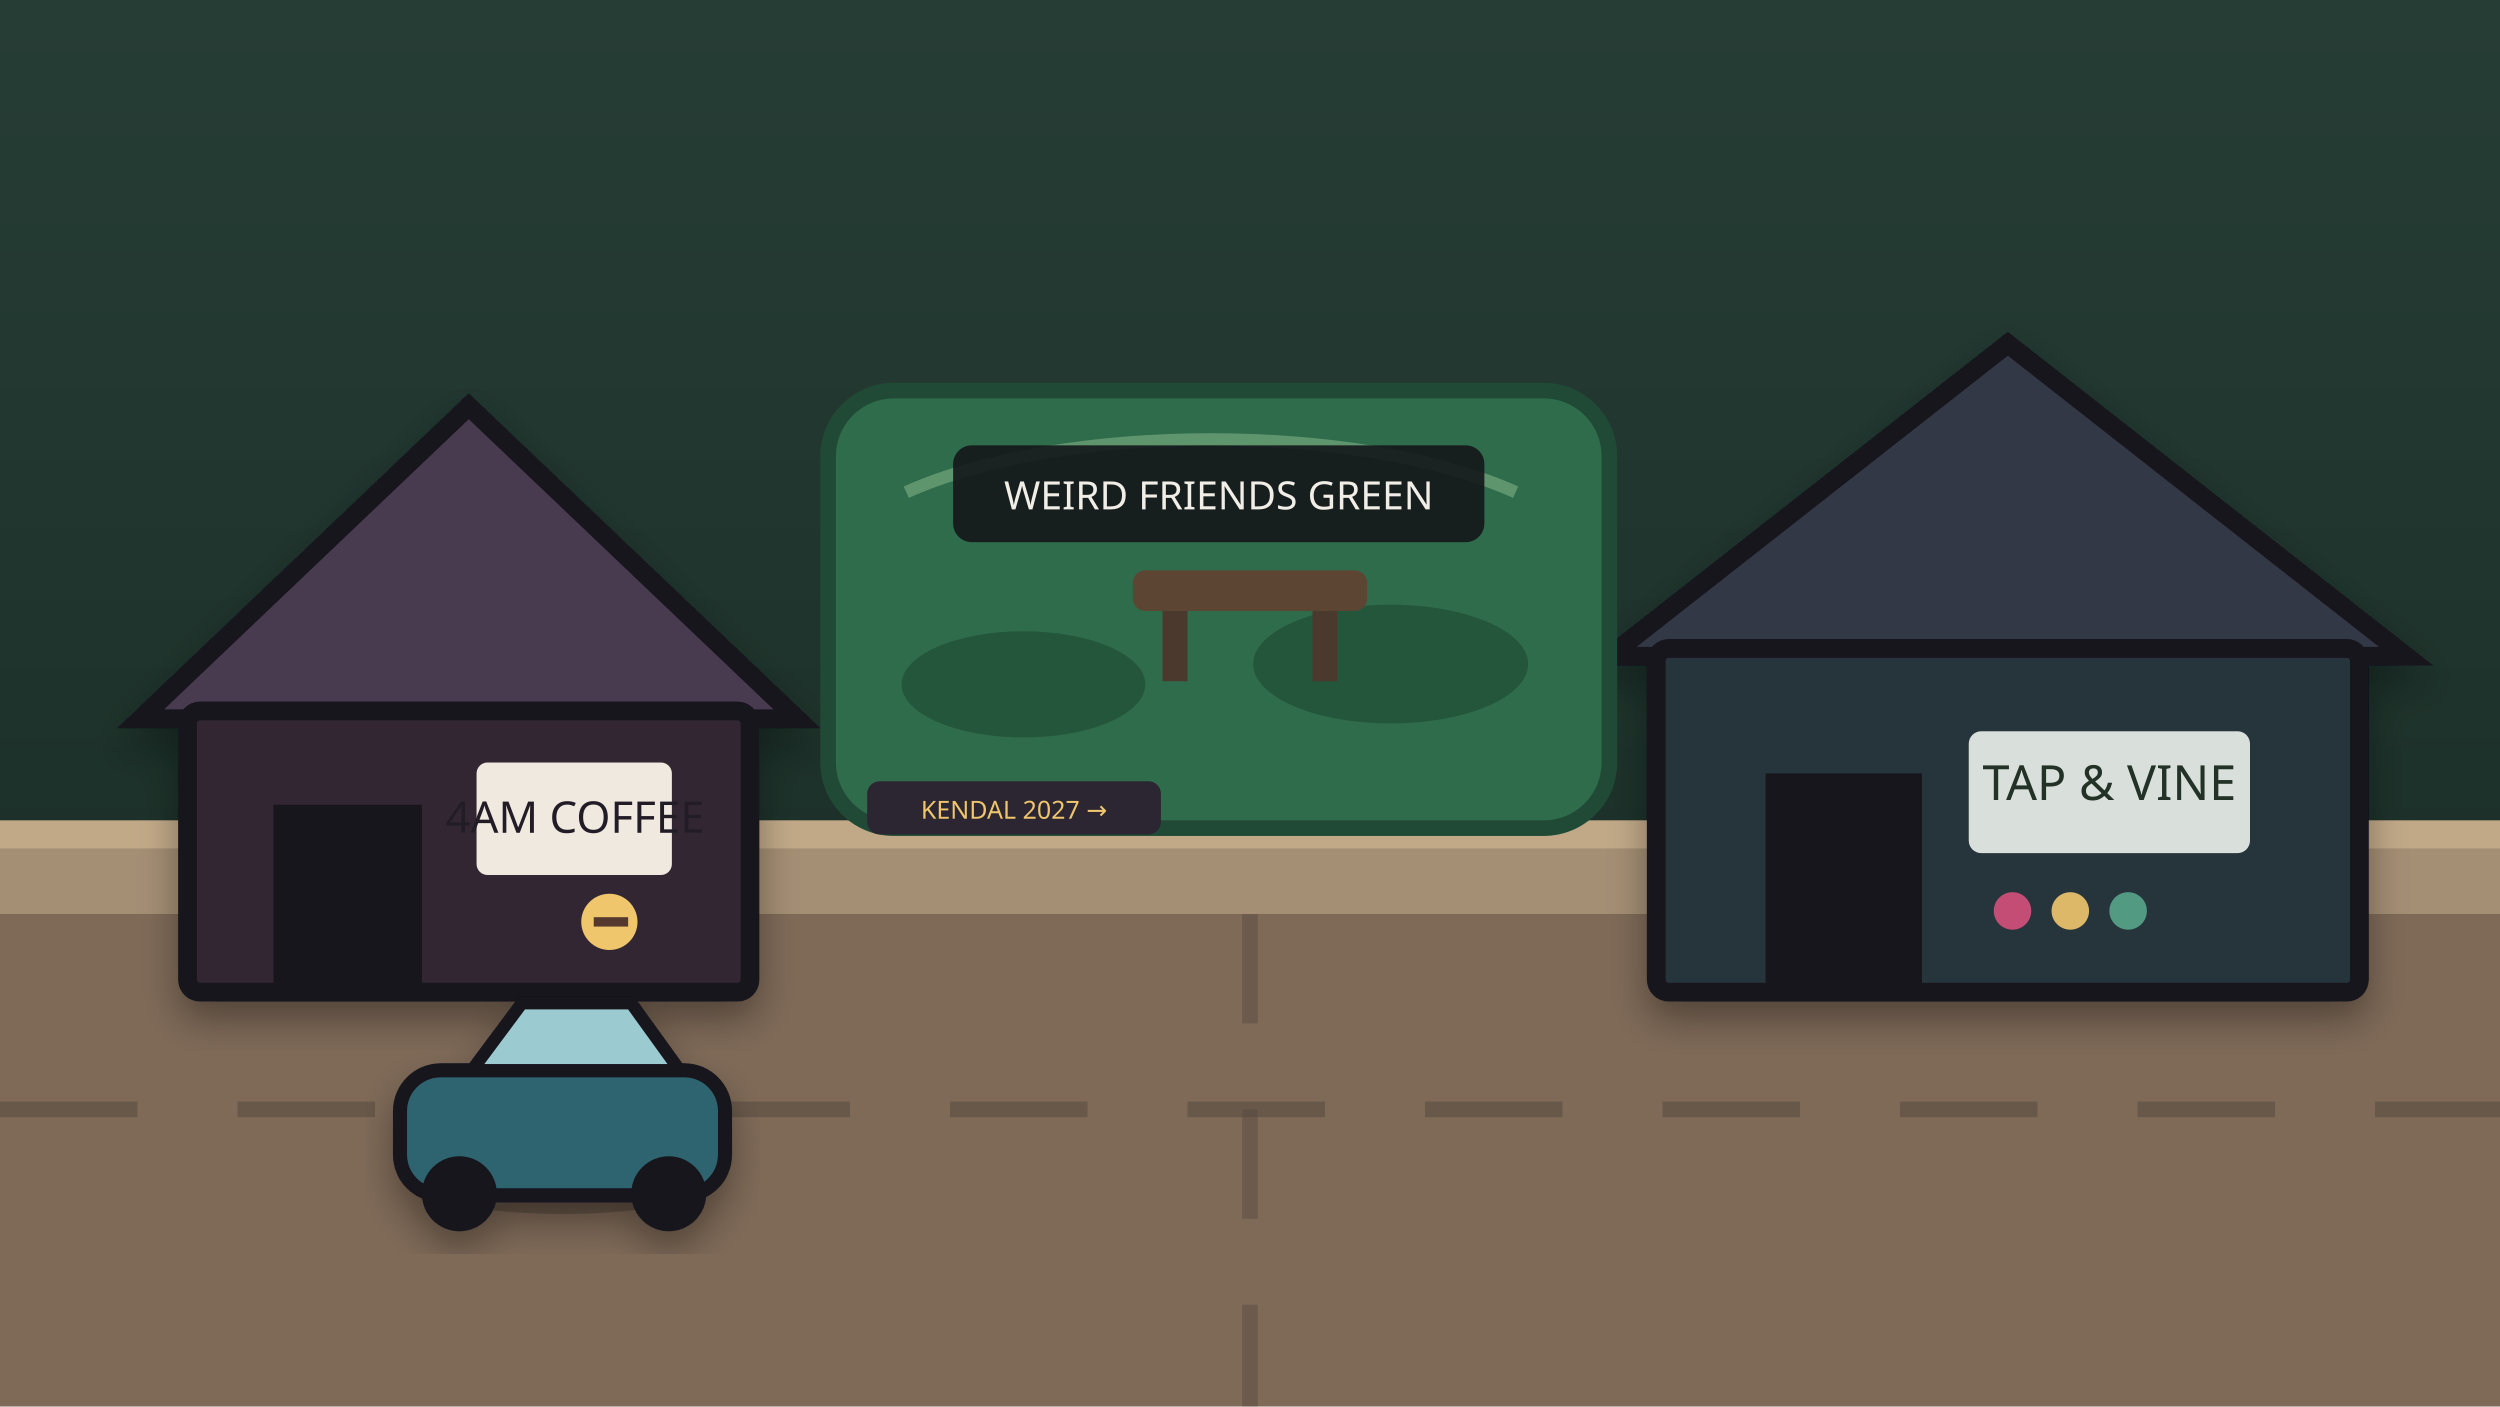
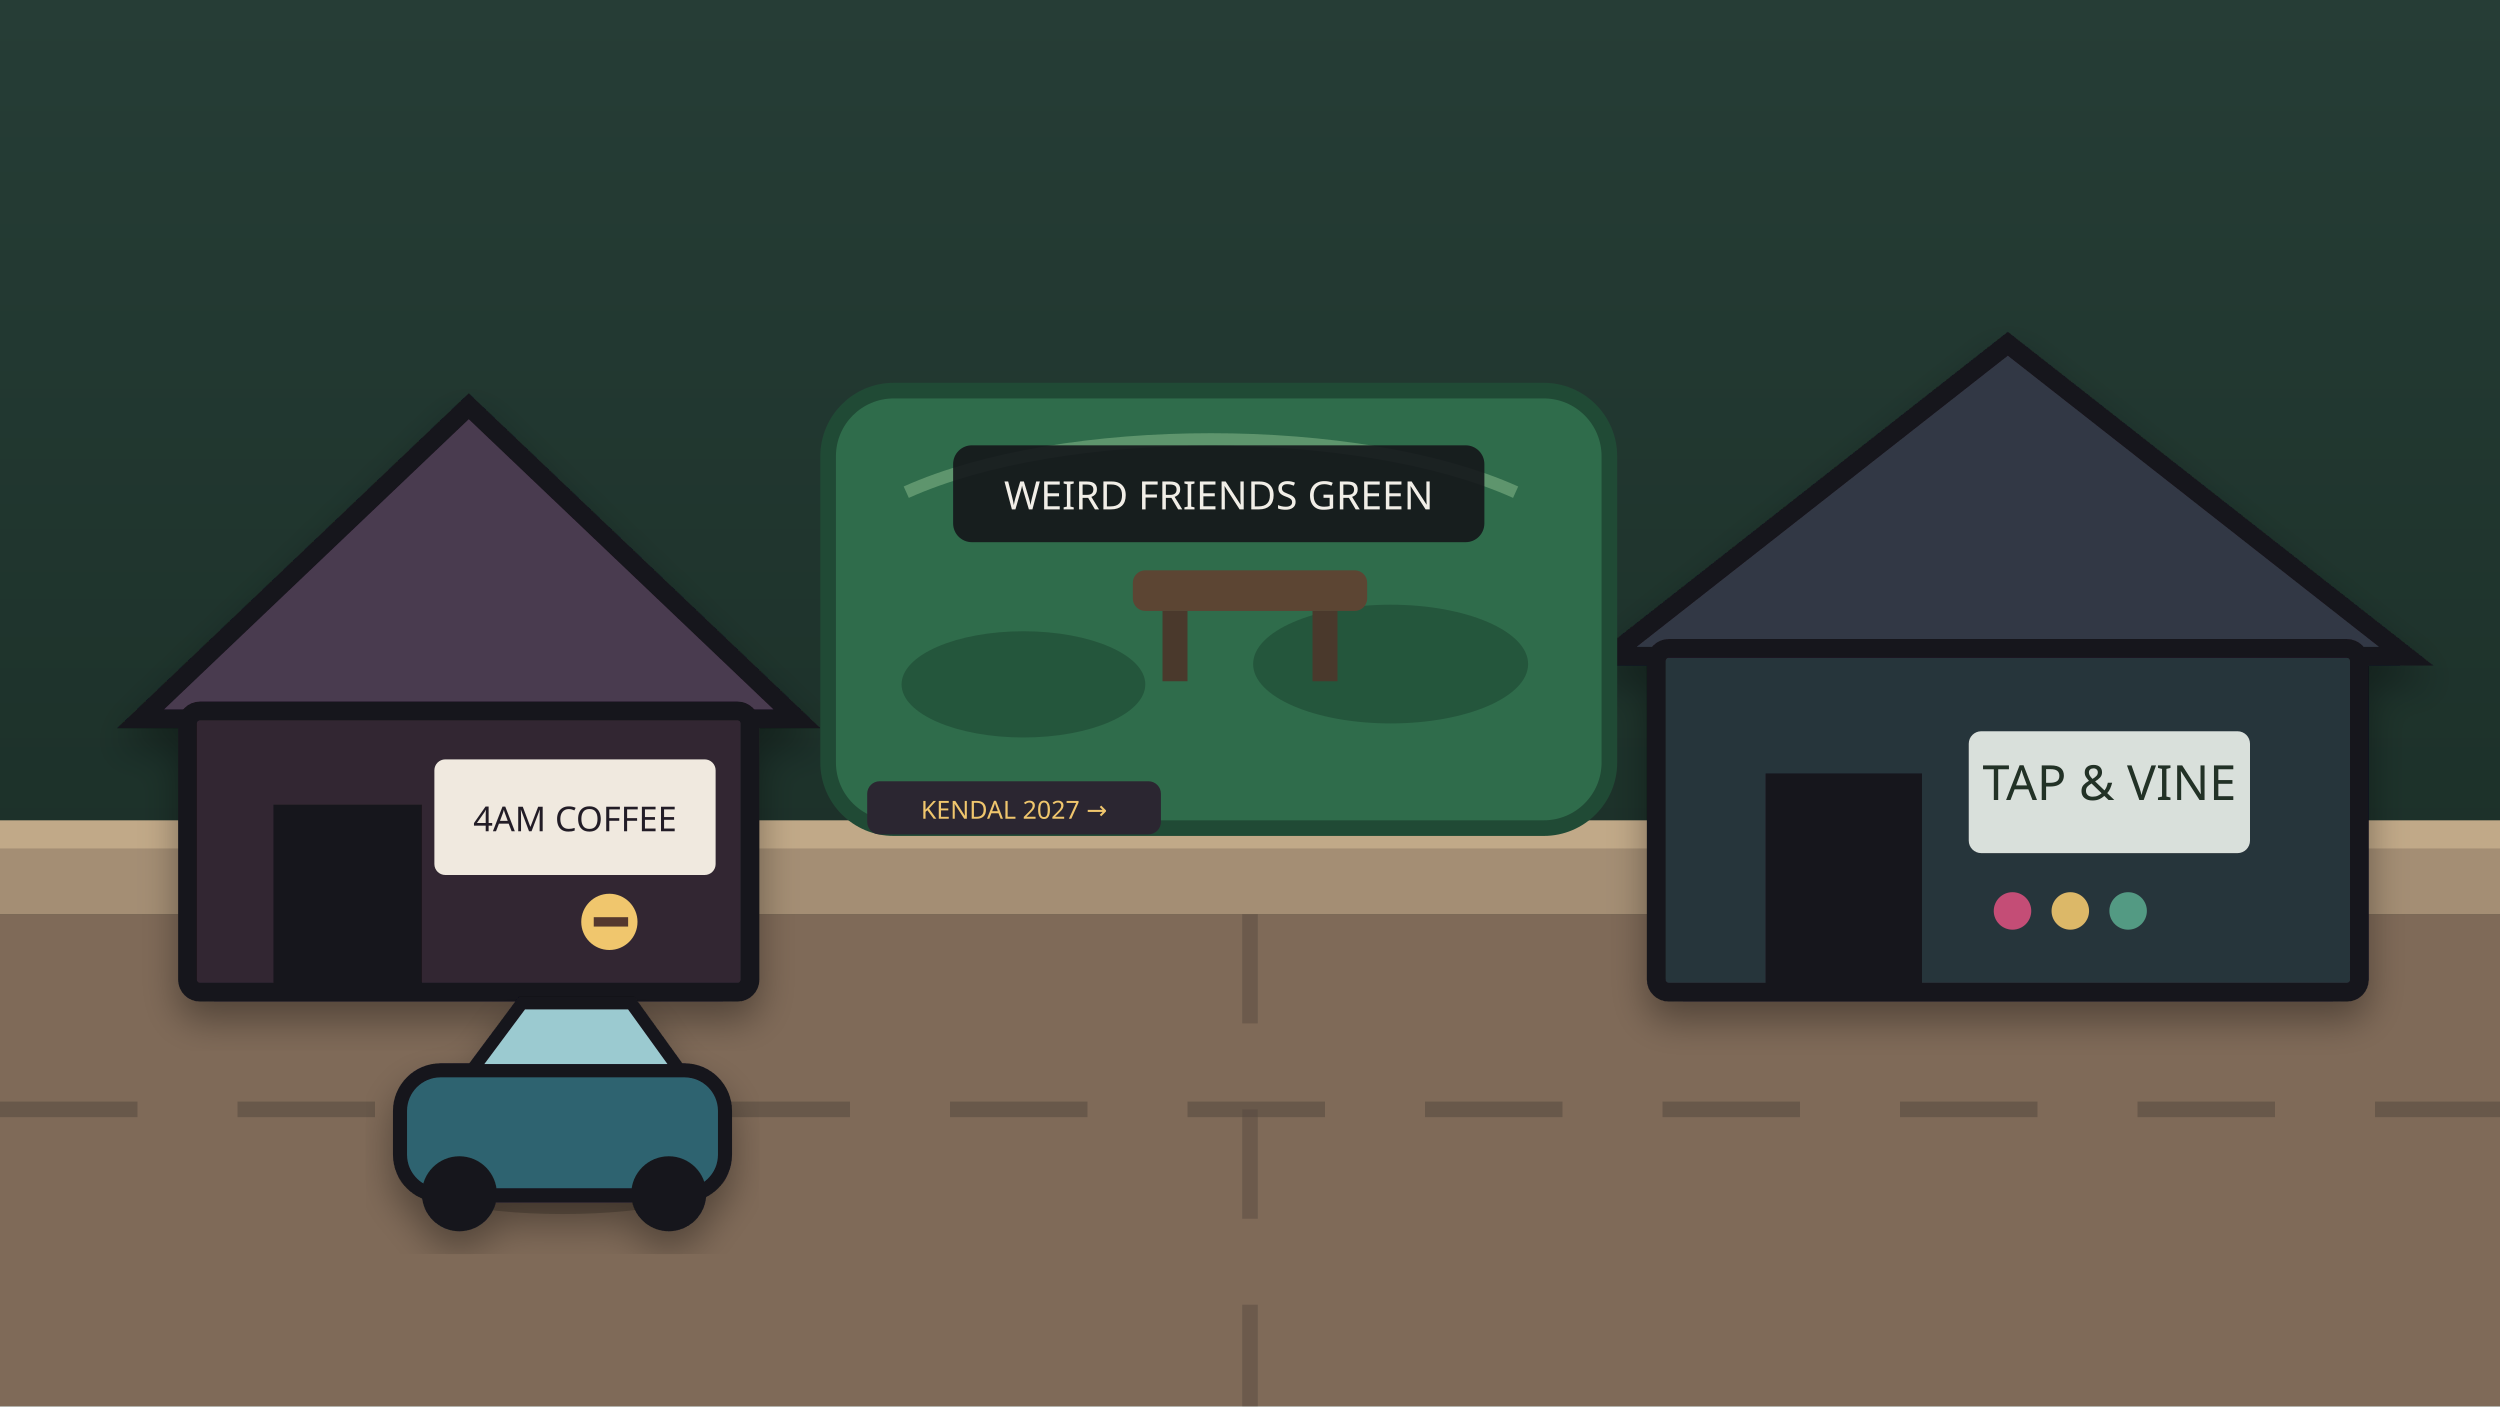
<svg xmlns="http://www.w3.org/2000/svg" viewBox="0 0 1600 900">
  <defs>
    <linearGradient id="sky" x1="0" y1="0" x2="0" y2="1">
      <stop stop-color="#263d36" />
      <stop offset="1" stop-color="#162921" />
    </linearGradient>
    <linearGradient id="wood" x1="0" y1="0" x2="1" y2="1">
      <stop stop-color="#6a4936" />
      <stop offset="1" stop-color="#3d2b24" />
    </linearGradient>
    <linearGradient id="warm" x1="0" y1="0" x2="0" y2="1">
      <stop stop-color="#f2bf65" />
      <stop offset="1" stop-color="#b86f3f" />
    </linearGradient>
    <pattern id="brick" width="80" height="38" patternUnits="userSpaceOnUse">
      <rect width="80" height="38" fill="#4f342d" />
      <path d="M0 0H80M0 38H80M40 0V19M0 19H80M0 19V38M80 19V38" stroke="#69463b" stroke-width="3" opacity=".55" />
    </pattern>
    <pattern id="tile" width="70" height="70" patternUnits="userSpaceOnUse">
      <rect width="70" height="70" fill="#233a43" />
      <path d="M35 5L65 35 35 65 5 35Z" fill="none" stroke="#6bb0b7" stroke-width="4" opacity=".45" />
      <circle cx="35" cy="35" r="7" fill="#d79c50" opacity=".55" />
    </pattern>
    <filter id="shadow">
      <feDropShadow dx="0" dy="12" stdDeviation="12" flood-opacity=".35" />
    </filter>
  </defs>
  <rect width="1600" height="900" fill="url(#sky)" />
  <rect y="585" width="1600" height="315" fill="#7f6a58" />
  <path d="M0 710H1600" stroke="#55483e" stroke-width="10" stroke-dasharray="88 64" opacity=".55" />
  <path d="M800 585V900" stroke="#55483e" stroke-width="10" stroke-dasharray="70 55" opacity=".45" />
  <rect y="540" width="1600" height="45" fill="#a48e74" />
  <rect y="525" width="1600" height="18" fill="#c1a988" />
  <g filter="url(#shadow)">
    <path d="M90 460L300 260 510 460Z" fill="#493b50" stroke="#17131b" stroke-width="12" />
    <rect x="120" y="455" width="360" height="180" rx="8" fill="#312832" stroke="#17131b" stroke-width="12" />
    <rect x="175" y="515" width="95" height="120" fill="#17141b" />
-     <rect x="305" y="488" width="125" height="72" rx="7" fill="#f0e9df" />
-     <text x="368" y="533" text-anchor="middle" font-family="Arial Black, sans-serif" font-size="28" fill="#241e28">4AM COFFEE</text>
+     <rect x="278" y="486" width="180" height="74" rx="7" fill="#f0e9df" />
+     <text x="368" y="532" text-anchor="middle" font-family="Arial Black, sans-serif" font-size="22" fill="#241e28">4AM COFFEE</text>
    <circle cx="390" cy="590" r="18" fill="#f0c66d" />
    <path d="M380 590h22" stroke="#55382d" stroke-width="6" />
  </g>
  <g filter="url(#shadow)">
    <path d="M1030 420L1285 220 1540 420Z" fill="#333844" stroke="#17131b" stroke-width="12" />
    <rect x="1060" y="415" width="450" height="220" rx="8" fill="#28343b" stroke="#17131b" stroke-width="12" />
    <rect x="1130" y="495" width="100" height="140" fill="#15141a" />
    <rect x="1260" y="468" width="180" height="78" rx="8" fill="#d9e0db" />
    <text x="1350" y="512" text-anchor="middle" font-family="Arial Black, sans-serif" font-size="31" fill="#233027">TAP &amp; VINE</text>
    <g opacity=".9">
      <circle cx="1288" cy="583" r="12" fill="#d5507c" />
      <circle cx="1325" cy="583" r="12" fill="#f0c66d" />
      <circle cx="1362" cy="583" r="12" fill="#58a58b" />
    </g>
  </g>
  <rect x="530" y="250" width="500" height="280" rx="42" fill="#2f6c4b" stroke="#204a35" stroke-width="10" />
  <path d="M580 315C680 270 870 270 970 315" stroke="#5e956d" stroke-width="8" fill="none" />
  <ellipse cx="655" cy="438" rx="78" ry="34" fill="#24563c" />
  <ellipse cx="890" cy="425" rx="88" ry="38" fill="#24563c" />
  <rect x="725" y="365" width="150" height="26" rx="8" fill="#5c4533" />
  <rect x="744" y="391" width="16" height="45" fill="#4a392c" />
  <rect x="840" y="391" width="16" height="45" fill="#4a392c" />
  <g transform="translate(360 720)" filter="url(#shadow)">
    <ellipse cx="0" cy="32" rx="105" ry="25" fill="#000" opacity=".2" />
    <rect x="-104" y="-35" width="208" height="80" rx="26" fill="#2f6370" stroke="#17131b" stroke-width="9" />
    <path d="M-58 -35L-26 -78H44L75 -35Z" fill="#9bcad0" stroke="#17131b" stroke-width="8" />
    <circle cx="-66" cy="44" r="24" fill="#17191d" />
    <circle cx="68" cy="44" r="24" fill="#17191d" />
  </g>
  <g font-family="Arial Black,sans-serif">
    <rect x="610" y="285" width="340" height="62" rx="12" fill="#14151a" opacity=".9" />
    <text x="780" y="326" text-anchor="middle" font-size="25" fill="#f1eee7">WEIRD FRIENDS GREEN</text>
    <rect x="555" y="500" width="188" height="34" rx="8" fill="#2b2631" />
    <text x="649" y="524" text-anchor="middle" font-size="16" fill="#f0c66d">KENDAL 2027 →</text>
  </g>
</svg>
